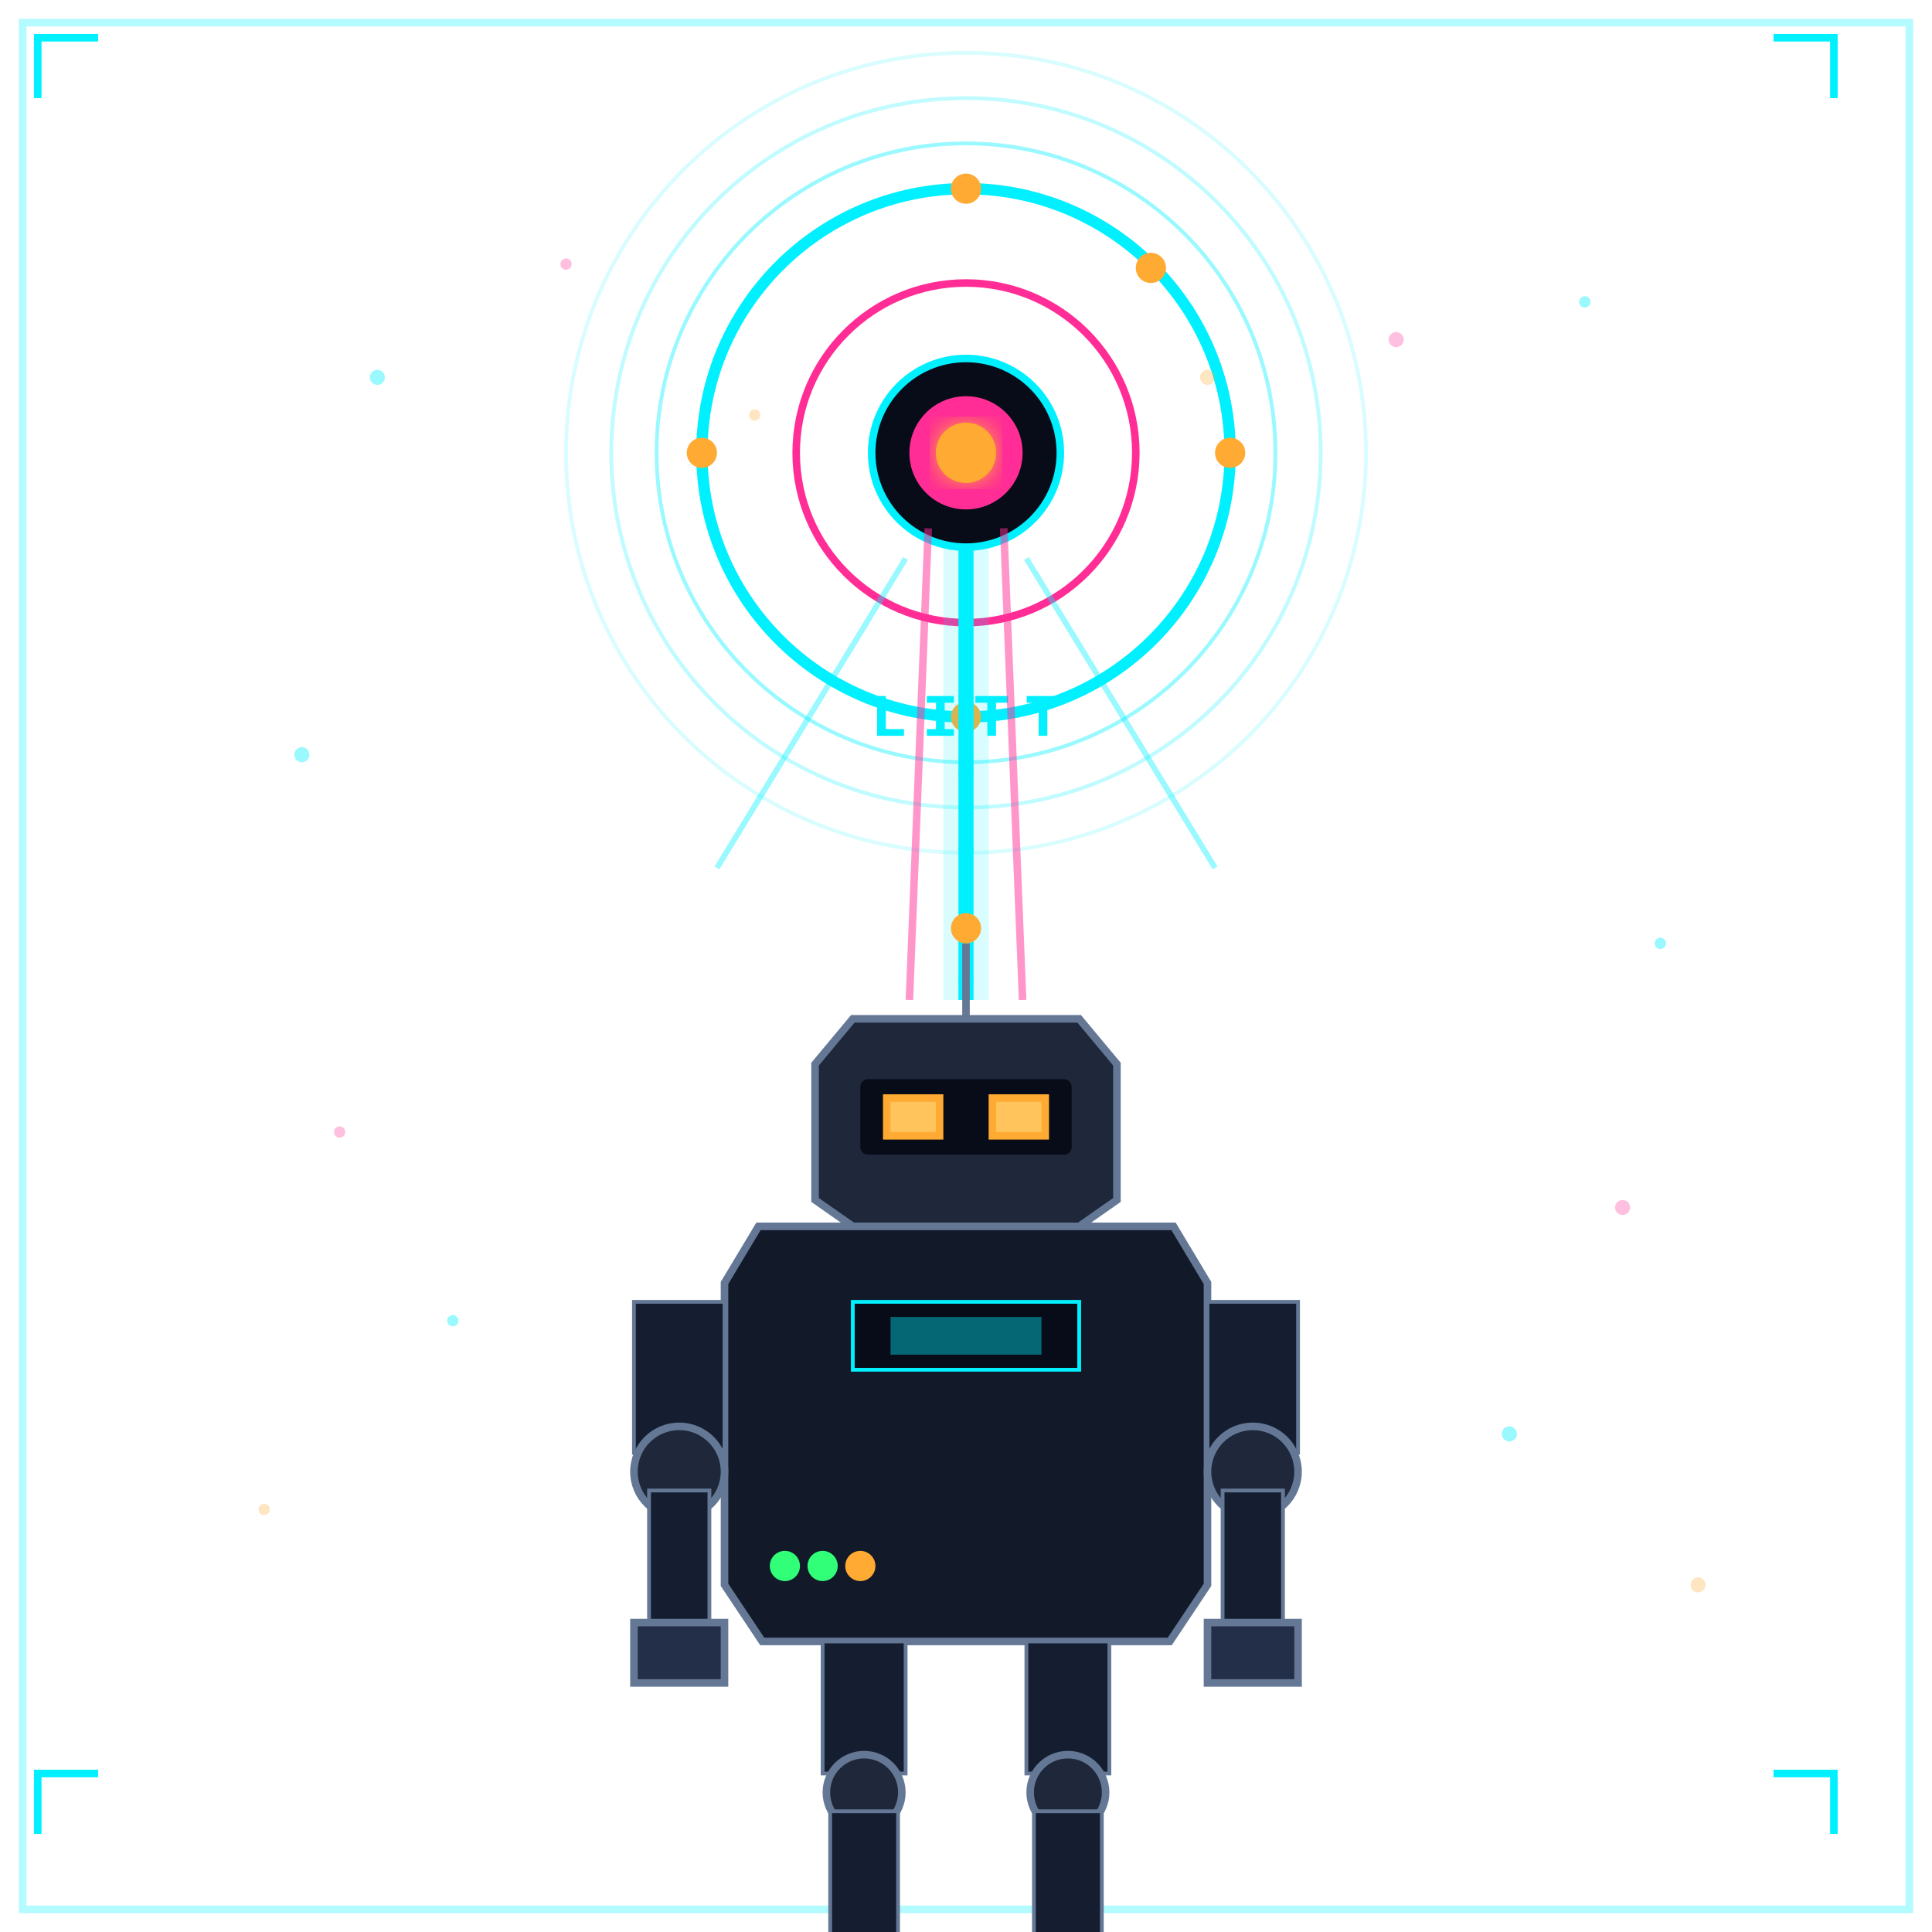
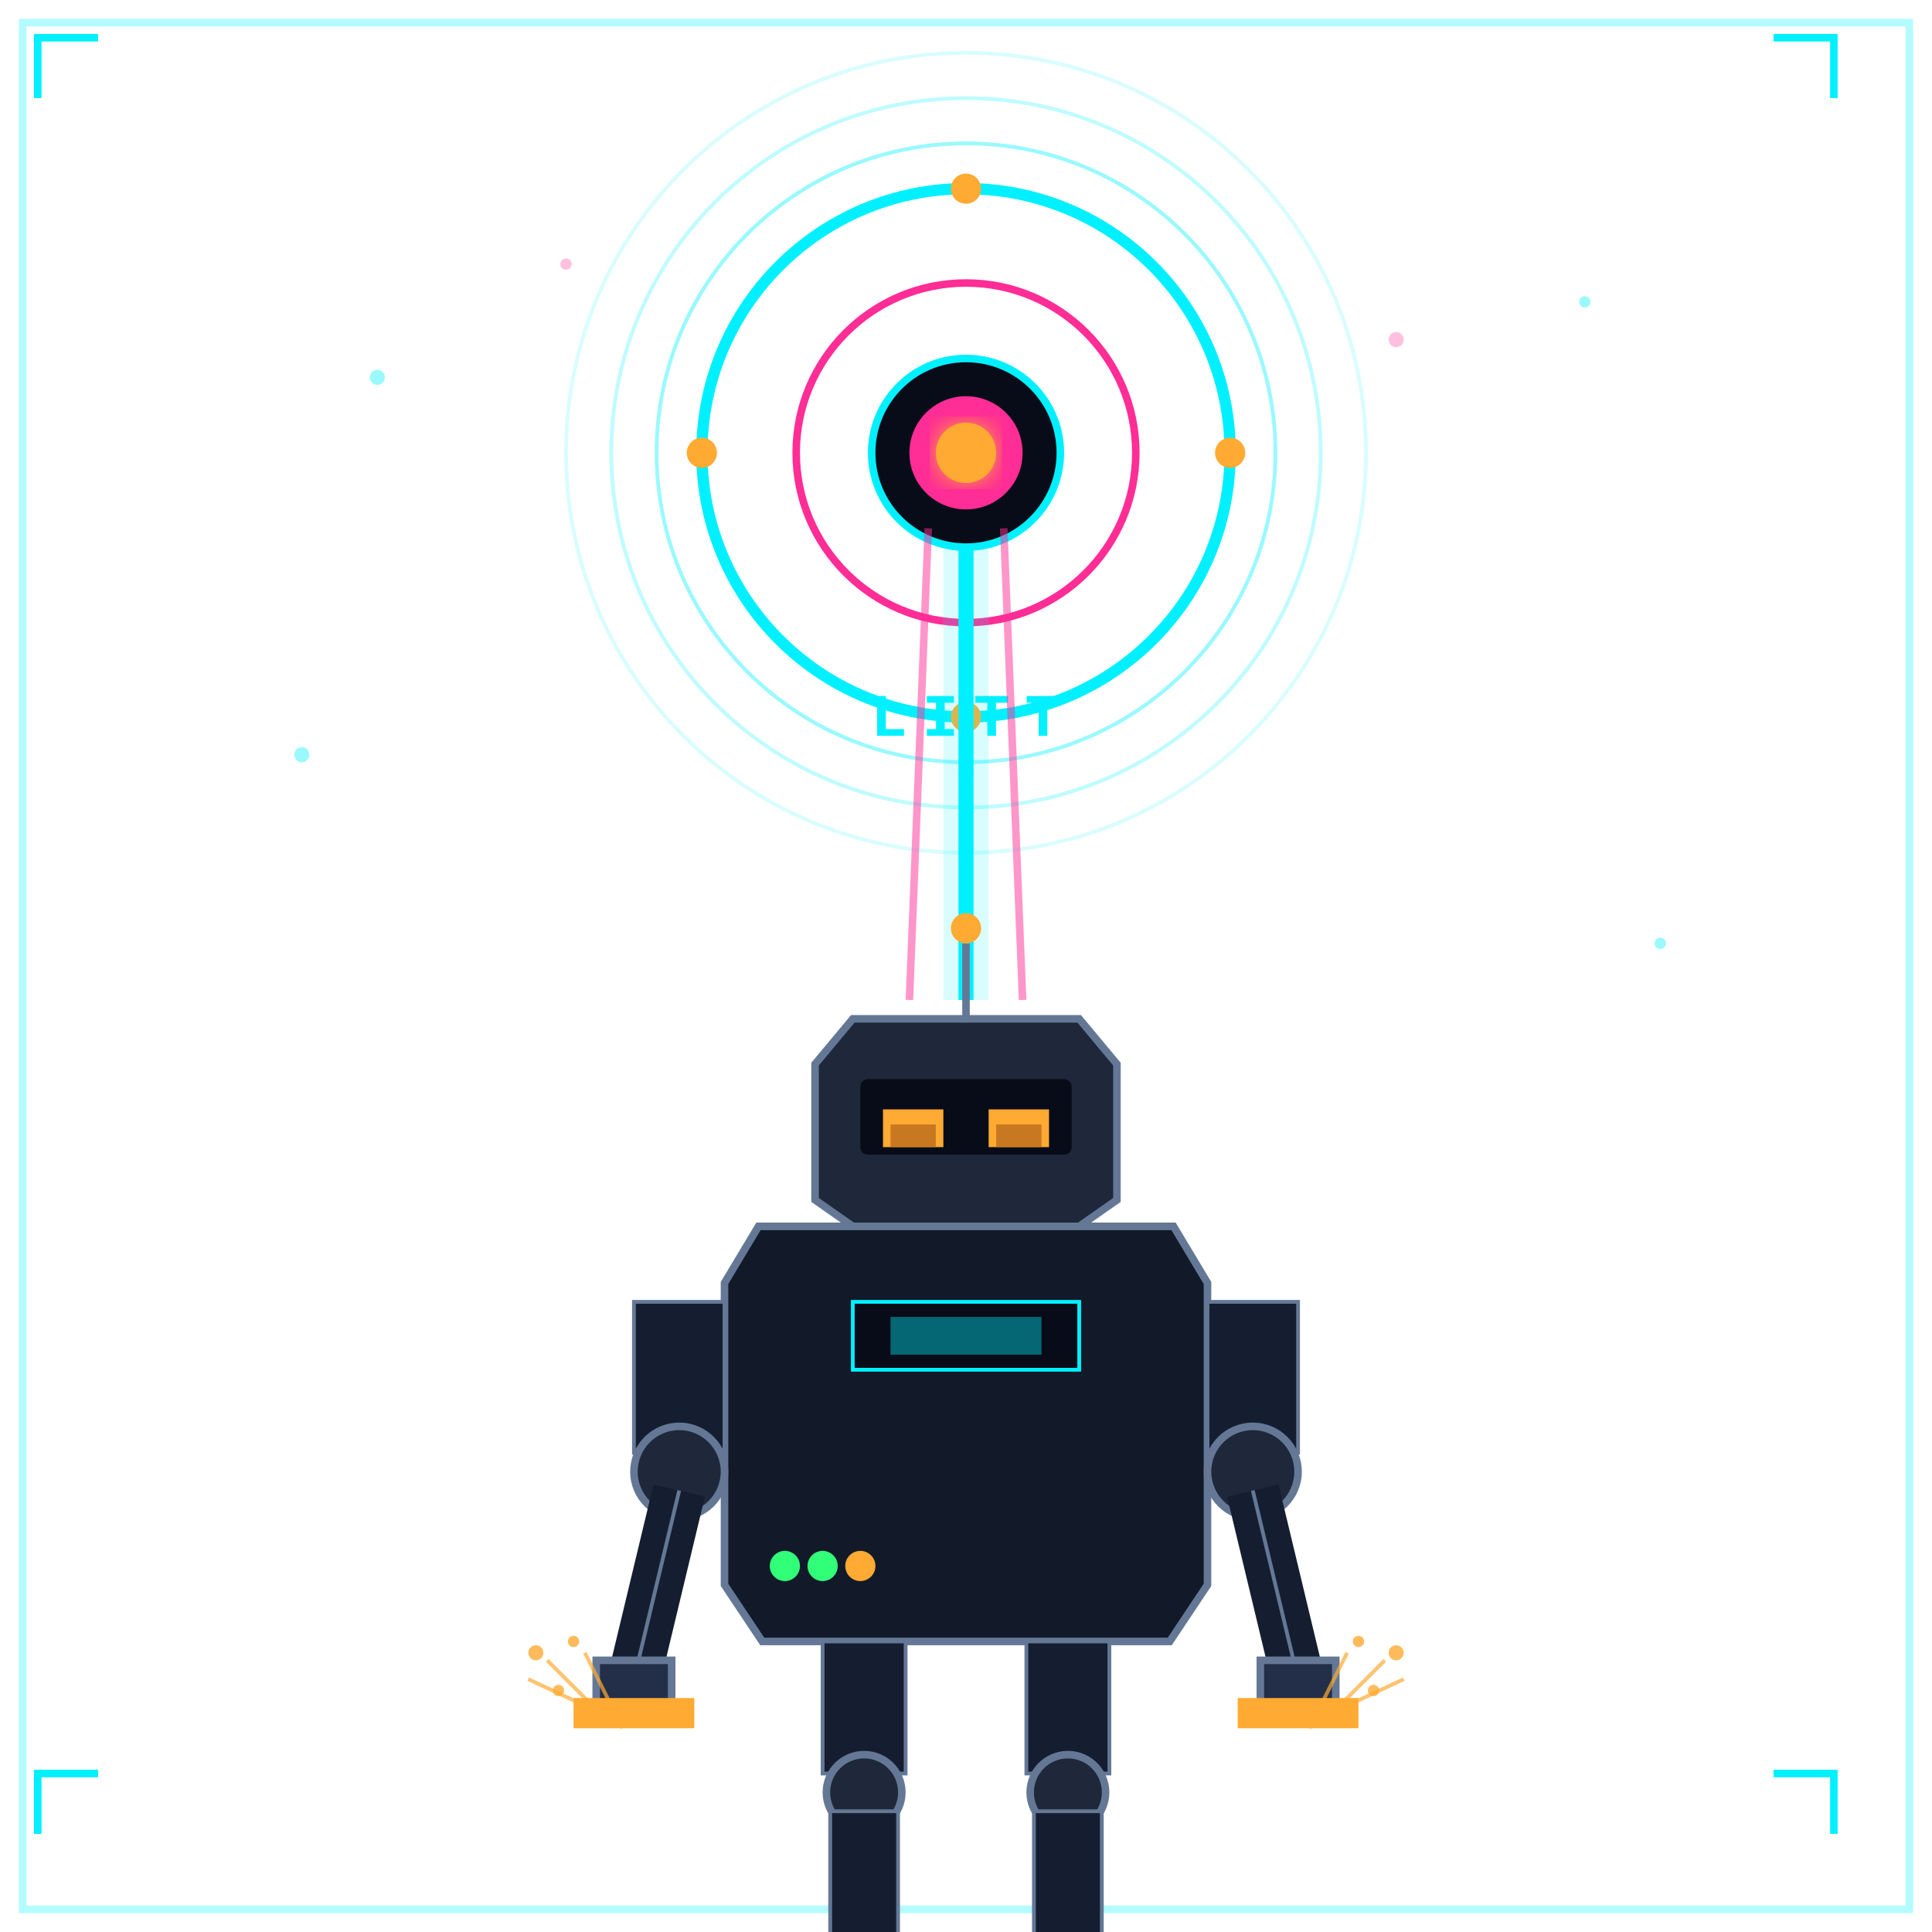
<svg xmlns="http://www.w3.org/2000/svg" viewBox="0 0 512 512" width="512" height="512">
  <defs>
    <filter id="glow">
      <feGaussianBlur stdDeviation="3" result="blur" />
      <feMerge>
-         <feMergeNode in="blur" />
-         <feMergeNode in="SourceGraphic" />
-       </feMerge>
-     </filter>
-     <filter id="glow-strong">
-       <feGaussianBlur stdDeviation="6" result="blur" />
-       <feMerge>
-         <feMergeNode in="blur" />
        <feMergeNode in="blur" />
        <feMergeNode in="SourceGraphic" />
      </feMerge>
    </filter>
  </defs>
  <rect width="512" height="512" fill="none" />
  <rect x="6" y="6" width="500" height="500" fill="none" stroke="#00f0ff" stroke-width="2" opacity="0.3" />
  <polyline points="10,26 10,10 26,10" fill="none" stroke="#00f0ff" stroke-width="2" />
  <polyline points="486,26 486,10 470,10" fill="none" stroke="#00f0ff" stroke-width="2" />
  <polyline points="10,486 10,470 26,470" fill="none" stroke="#00f0ff" stroke-width="2" />
  <polyline points="486,486 486,470 470,470" fill="none" stroke="#00f0ff" stroke-width="2" />
  <circle cx="256" cy="120" r="106" fill="none" stroke="#00f0ff" stroke-width="1" opacity="0.15" />
  <circle cx="256" cy="120" r="94" fill="none" stroke="#00f0ff" stroke-width="1" opacity="0.25" />
  <circle cx="256" cy="120" r="82" fill="none" stroke="#00f0ff" stroke-width="1" opacity="0.4" />
-   <circle cx="256" cy="120" r="70" fill="none" stroke="#00f0ff" stroke-width="1.5" opacity="0.6" />
  <circle cx="256" cy="120" r="70" fill="none" stroke="#00f0ff" stroke-width="3" />
  <circle cx="256" cy="120" r="45" fill="none" stroke="#ff2d95" stroke-width="2" />
  <circle cx="256" cy="120" r="25" fill="#080c18" stroke="#00f0ff" stroke-width="2" />
  <circle cx="256" cy="120" r="15" fill="#ff2d95" />
  <circle cx="256" cy="120" r="8" fill="#ffaa32" filter="url(#glow)" />
  <text x="256" y="195" text-anchor="middle" font-family="'Courier New', monospace" font-size="16" font-weight="bold" fill="#00f0ff" letter-spacing="4">LITT</text>
  <circle cx="326" cy="120" r="4" fill="#ffaa32" />
  <circle cx="256" cy="50" r="4" fill="#ffaa32" />
  <circle cx="186" cy="120" r="4" fill="#ffaa32" />
  <circle cx="256" cy="190" r="4" fill="#ffaa32" />
-   <circle cx="305" cy="71" r="4" fill="#ffaa32" />
  <line x1="256" y1="145" x2="256" y2="265" stroke="#00f0ff" stroke-width="12" opacity="0.15" />
  <line x1="256" y1="145" x2="256" y2="265" stroke="#00f0ff" stroke-width="4" />
  <line x1="246" y1="140" x2="241" y2="265" stroke="#ff2d95" stroke-width="2" opacity="0.5" />
  <line x1="266" y1="140" x2="271" y2="265" stroke="#ff2d95" stroke-width="2" opacity="0.5" />
-   <line x1="240" y1="148" x2="190" y2="230" stroke="#00f0ff" stroke-width="1.5" opacity="0.4" />
-   <line x1="272" y1="148" x2="322" y2="230" stroke="#00f0ff" stroke-width="1.5" opacity="0.4" />
  <circle cx="256" cy="165" r="2" fill="#00f0ff" opacity="0.8" />
  <circle cx="256" cy="185" r="2" fill="#00f0ff" opacity="0.8" />
  <circle cx="256" cy="205" r="2" fill="#00f0ff" opacity="0.8" />
  <circle cx="256" cy="225" r="2" fill="#00f0ff" opacity="0.8" />
-   <circle cx="256" cy="245" r="2" fill="#00f0ff" opacity="0.8" />
-   <circle cx="256" cy="260" r="2" fill="#00f0ff" opacity="0.9" />
+   <circle cx="256" cy="245" r="2" fill="#00f0ff" opacity="0.9" />
  <line x1="256" y1="270" x2="256" y2="250" stroke="#647896" stroke-width="2" />
  <circle cx="256" cy="246" r="4" fill="#ffaa32" />
  <polygon points="226,270 286,270 296,282 296,318 286,325 226,325 216,318 216,282" fill="#1e283a" stroke="#647896" stroke-width="2" />
  <rect x="228" y="286" width="56" height="20" fill="#080c18" rx="2" />
-   <rect x="234" y="290" width="16" height="12" fill="#ffaa32" />
-   <rect x="262" y="290" width="16" height="12" fill="#ffaa32" />
-   <rect x="236" y="292" width="12" height="8" fill="#ffcc66" opacity="0.8" />
-   <rect x="264" y="292" width="12" height="8" fill="#ffcc66" opacity="0.8" />
+   <rect x="234" y="294" width="16" height="10" fill="#ffaa32" />
+   <rect x="262" y="294" width="16" height="10" fill="#ffaa32" />
+   <rect x="236" y="298" width="12" height="6" fill="#c87820" />
+   <rect x="264" y="298" width="12" height="6" fill="#c87820" />
  <polygon points="201,325 311,325 320,340 320,420 310,435 202,435 192,420 192,340" fill="#121a2a" stroke="#647896" stroke-width="2" />
  <rect x="226" y="345" width="60" height="18" fill="#080c18" stroke="#00f0ff" stroke-width="1" />
  <rect x="236" y="349" width="40" height="10" fill="#00f0ff" opacity="0.4" />
  <circle cx="208" cy="415" r="4" fill="#32ff78" />
  <circle cx="218" cy="415" r="4" fill="#32ff78" />
  <circle cx="228" cy="415" r="4" fill="#ffaa32" />
  <rect x="168" y="345" width="24" height="40" fill="#141e30" stroke="#647896" stroke-width="1" />
  <circle cx="180" cy="390" r="12" fill="#1e283a" stroke="#647896" stroke-width="2" />
-   <rect x="172" y="395" width="16" height="40" fill="#141e30" stroke="#647896" stroke-width="1" />
-   <rect x="168" y="430" width="24" height="16" fill="#232e48" stroke="#647896" stroke-width="2" />
+   <line x1="180" y1="395" x2="168" y2="445" stroke="#141e30" stroke-width="14" />
+   <line x1="180" y1="395" x2="168" y2="445" stroke="#647896" stroke-width="1" />
+   <rect x="158" y="440" width="20" height="14" fill="#232e48" stroke="#647896" stroke-width="2" />
+   <rect x="152" y="450" width="32" height="8" fill="#ffaa32" />
  <rect x="320" y="345" width="24" height="40" fill="#141e30" stroke="#647896" stroke-width="1" />
  <circle cx="332" cy="390" r="12" fill="#1e283a" stroke="#647896" stroke-width="2" />
-   <rect x="324" y="395" width="16" height="40" fill="#141e30" stroke="#647896" stroke-width="1" />
-   <rect x="320" y="430" width="24" height="16" fill="#232e48" stroke="#647896" stroke-width="2" />
+   <line x1="332" y1="395" x2="344" y2="445" stroke="#141e30" stroke-width="14" />
+   <line x1="332" y1="395" x2="344" y2="445" stroke="#647896" stroke-width="1" />
+   <rect x="334" y="440" width="20" height="14" fill="#232e48" stroke="#647896" stroke-width="2" />
+   <rect x="328" y="450" width="32" height="8" fill="#ffaa32" />
  <rect x="218" y="435" width="22" height="35" fill="#141e30" stroke="#647896" stroke-width="1" />
  <circle cx="229" cy="475" r="10" fill="#1e283a" stroke="#647896" stroke-width="2" />
  <rect x="220" y="480" width="18" height="40" fill="#141e30" stroke="#647896" stroke-width="1" />
  <rect x="214" y="515" width="30" height="10" fill="#232e48" stroke="#647896" stroke-width="2" />
  <rect x="272" y="435" width="22" height="35" fill="#141e30" stroke="#647896" stroke-width="1" />
  <circle cx="283" cy="475" r="10" fill="#1e283a" stroke="#647896" stroke-width="2" />
  <rect x="274" y="480" width="18" height="40" fill="#141e30" stroke="#647896" stroke-width="1" />
  <rect x="268" y="515" width="30" height="10" fill="#232e48" stroke="#647896" stroke-width="2" />
+   <g stroke="#ffaa32" stroke-width="1" opacity="0.7">
+     <line x1="160" y1="455" x2="145" y2="440" />
+     <line x1="165" y1="458" x2="155" y2="438" />
+     <line x1="155" y1="452" x2="140" y2="445" />
+     <line x1="352" y1="455" x2="367" y2="440" />
+     <line x1="347" y1="458" x2="357" y2="438" />
+     <line x1="357" y1="452" x2="372" y2="445" />
+   </g>
+   <g fill="#ffaa32" opacity="0.8">
+     <circle cx="142" cy="438" r="2" />
+     <circle cx="152" cy="435" r="1.5" />
+     <circle cx="370" cy="438" r="2" />
+     <circle cx="360" cy="435" r="1.5" />
+     <circle cx="148" cy="448" r="1.5" />
+     <circle cx="364" cy="448" r="1.5" />
+   </g>
  <line x1="40" y1="530" x2="472" y2="530" stroke="#324060" stroke-width="2" />
  <g stroke="#324060" stroke-width="1" opacity="0.4">
    <line x1="60" y1="530" x2="60" y2="545" />
    <line x1="100" y1="530" x2="100" y2="545" />
    <line x1="140" y1="530" x2="140" y2="545" />
    <line x1="180" y1="530" x2="180" y2="545" />
    <line x1="220" y1="530" x2="220" y2="545" />
    <line x1="260" y1="530" x2="260" y2="545" />
    <line x1="300" y1="530" x2="300" y2="545" />
    <line x1="340" y1="530" x2="340" y2="545" />
    <line x1="380" y1="530" x2="380" y2="545" />
    <line x1="420" y1="530" x2="420" y2="545" />
    <line x1="460" y1="530" x2="460" y2="545" />
  </g>
  <g fill="#00f0ff" opacity="0.4">
    <circle cx="100" cy="100" r="2" />
    <circle cx="420" cy="80" r="1.5" />
    <circle cx="80" cy="200" r="2" />
    <circle cx="440" cy="250" r="1.5" />
-     <circle cx="120" cy="350" r="1.5" />
-     <circle cx="400" cy="380" r="2" />
  </g>
  <g fill="#ff2d95" opacity="0.3">
    <circle cx="150" cy="70" r="1.5" />
    <circle cx="370" cy="90" r="2" />
-     <circle cx="90" cy="300" r="1.5" />
-     <circle cx="430" cy="320" r="2" />
-   </g>
-   <g fill="#ffaa32" opacity="0.3">
-     <circle cx="200" cy="110" r="1.5" />
-     <circle cx="320" cy="100" r="2" />
-     <circle cx="70" cy="400" r="1.5" />
-     <circle cx="450" cy="420" r="2" />
  </g>
</svg>
